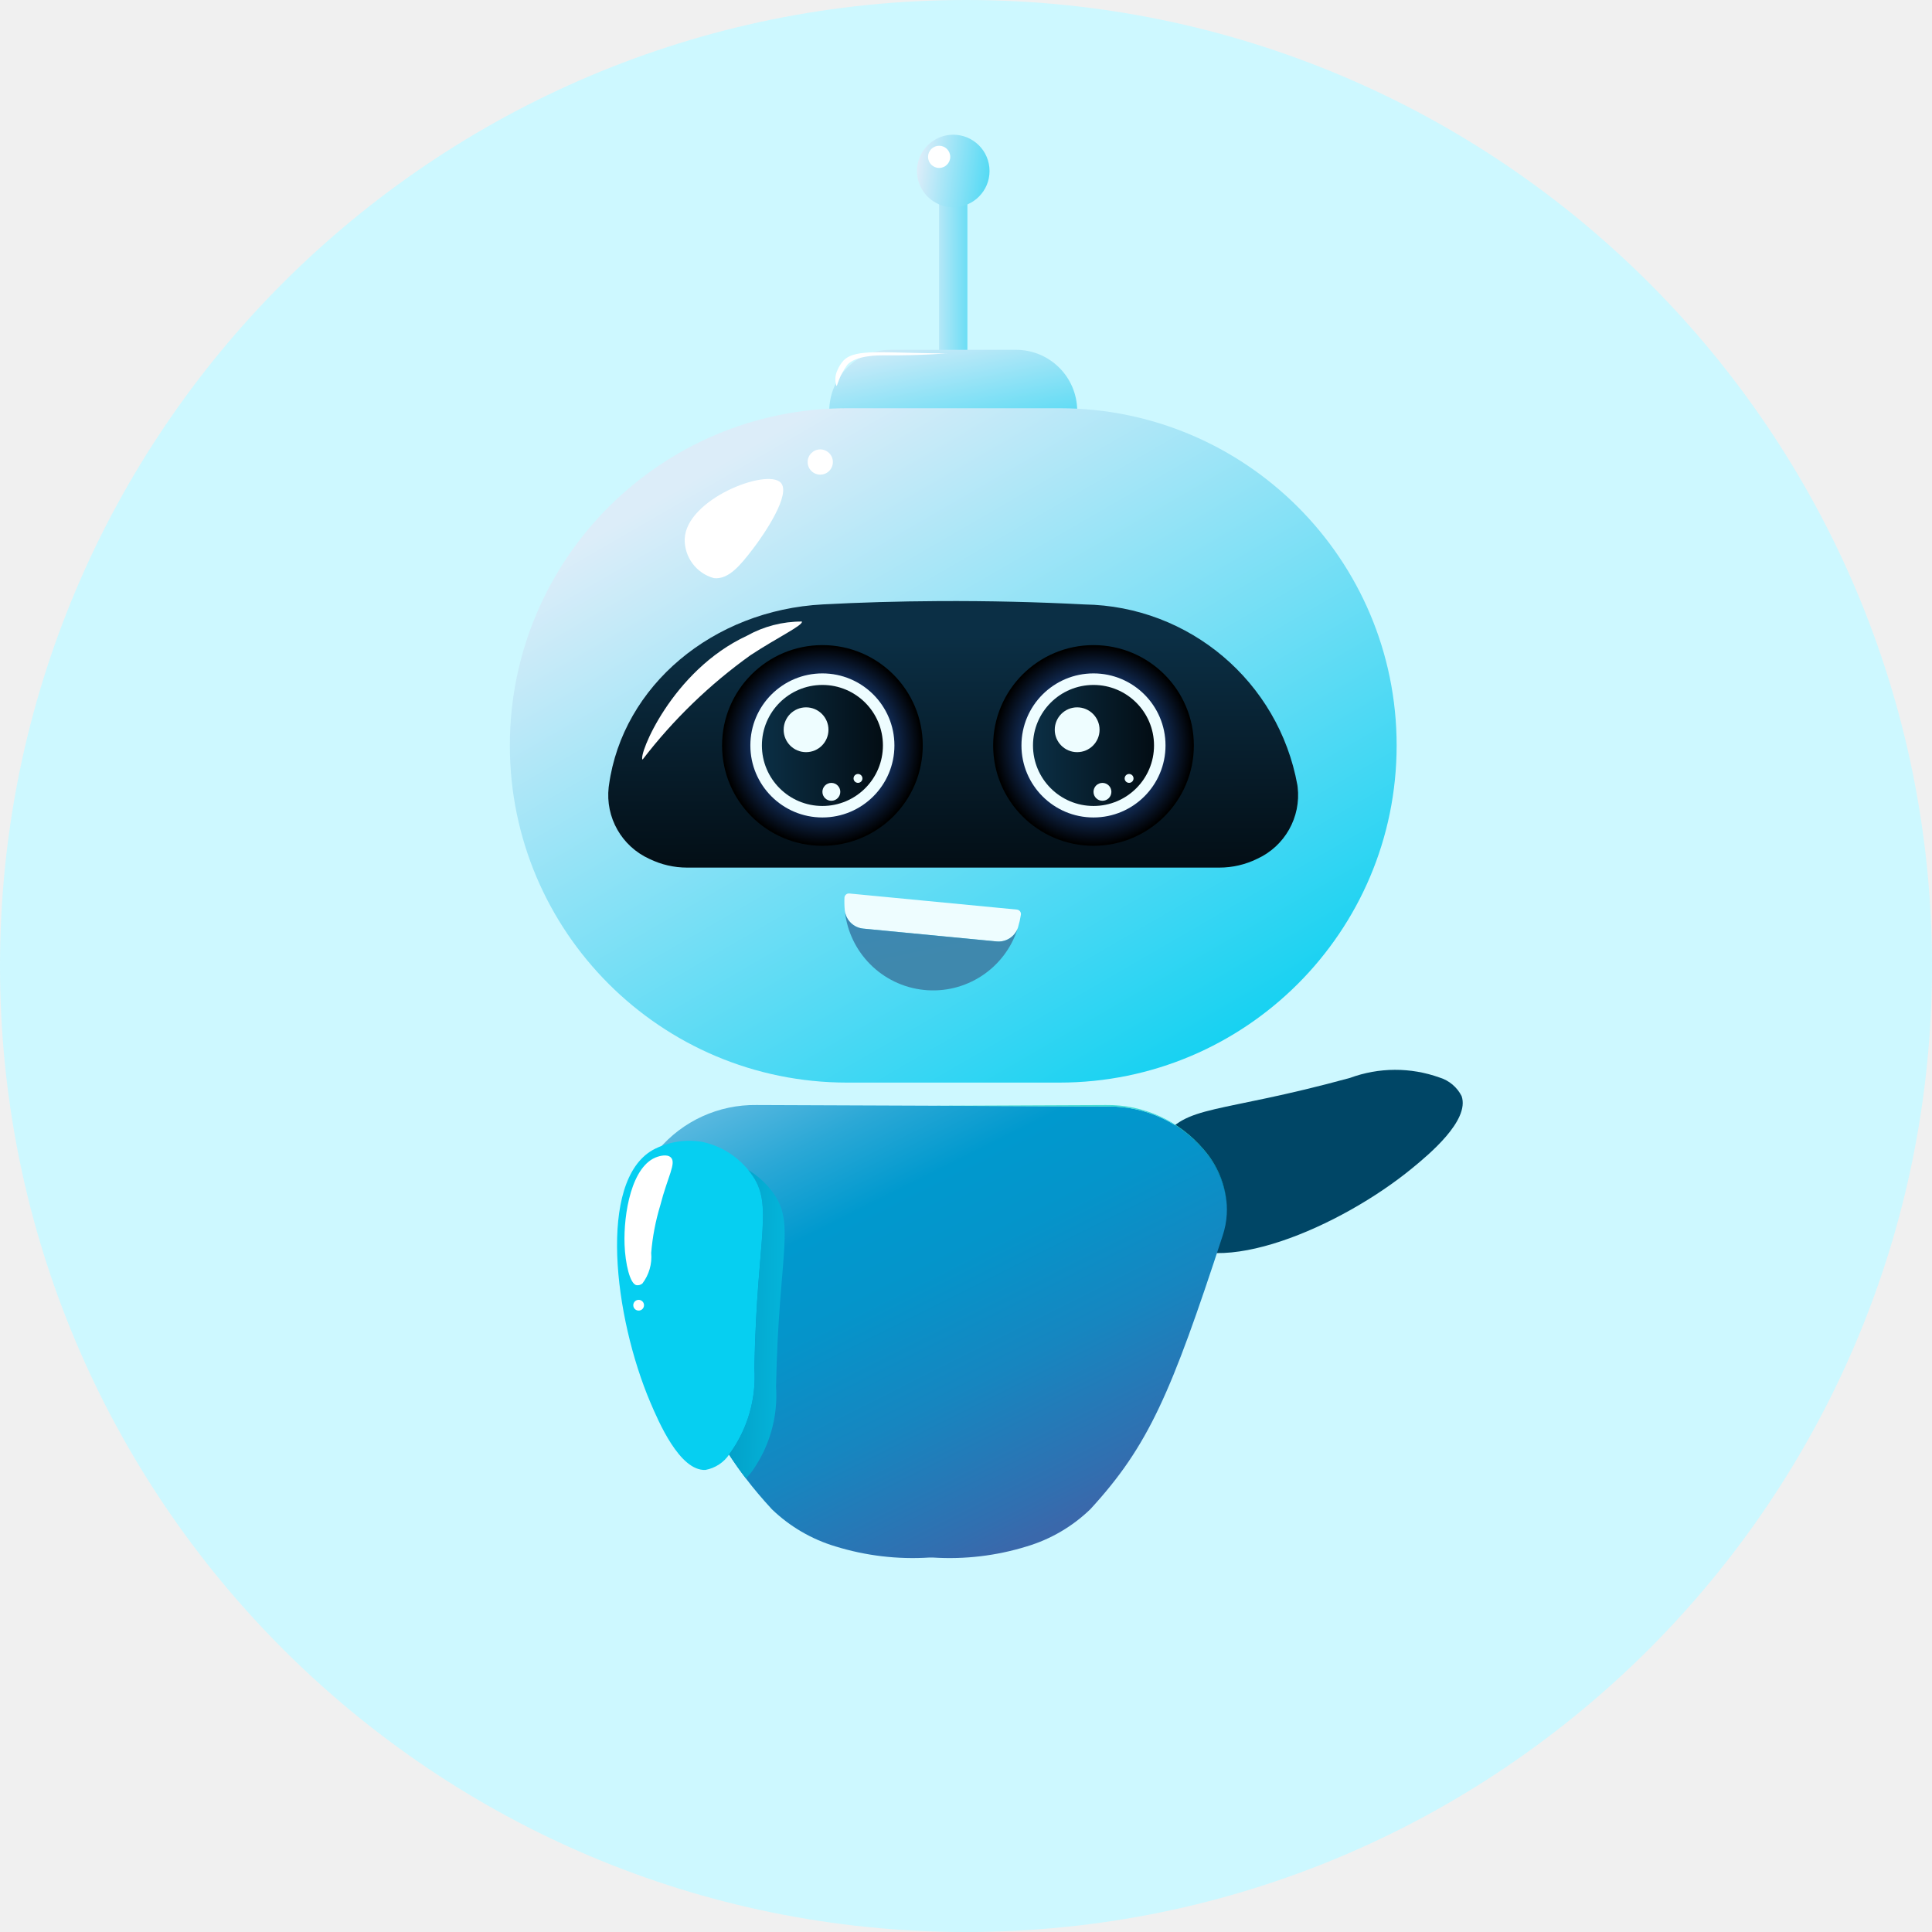
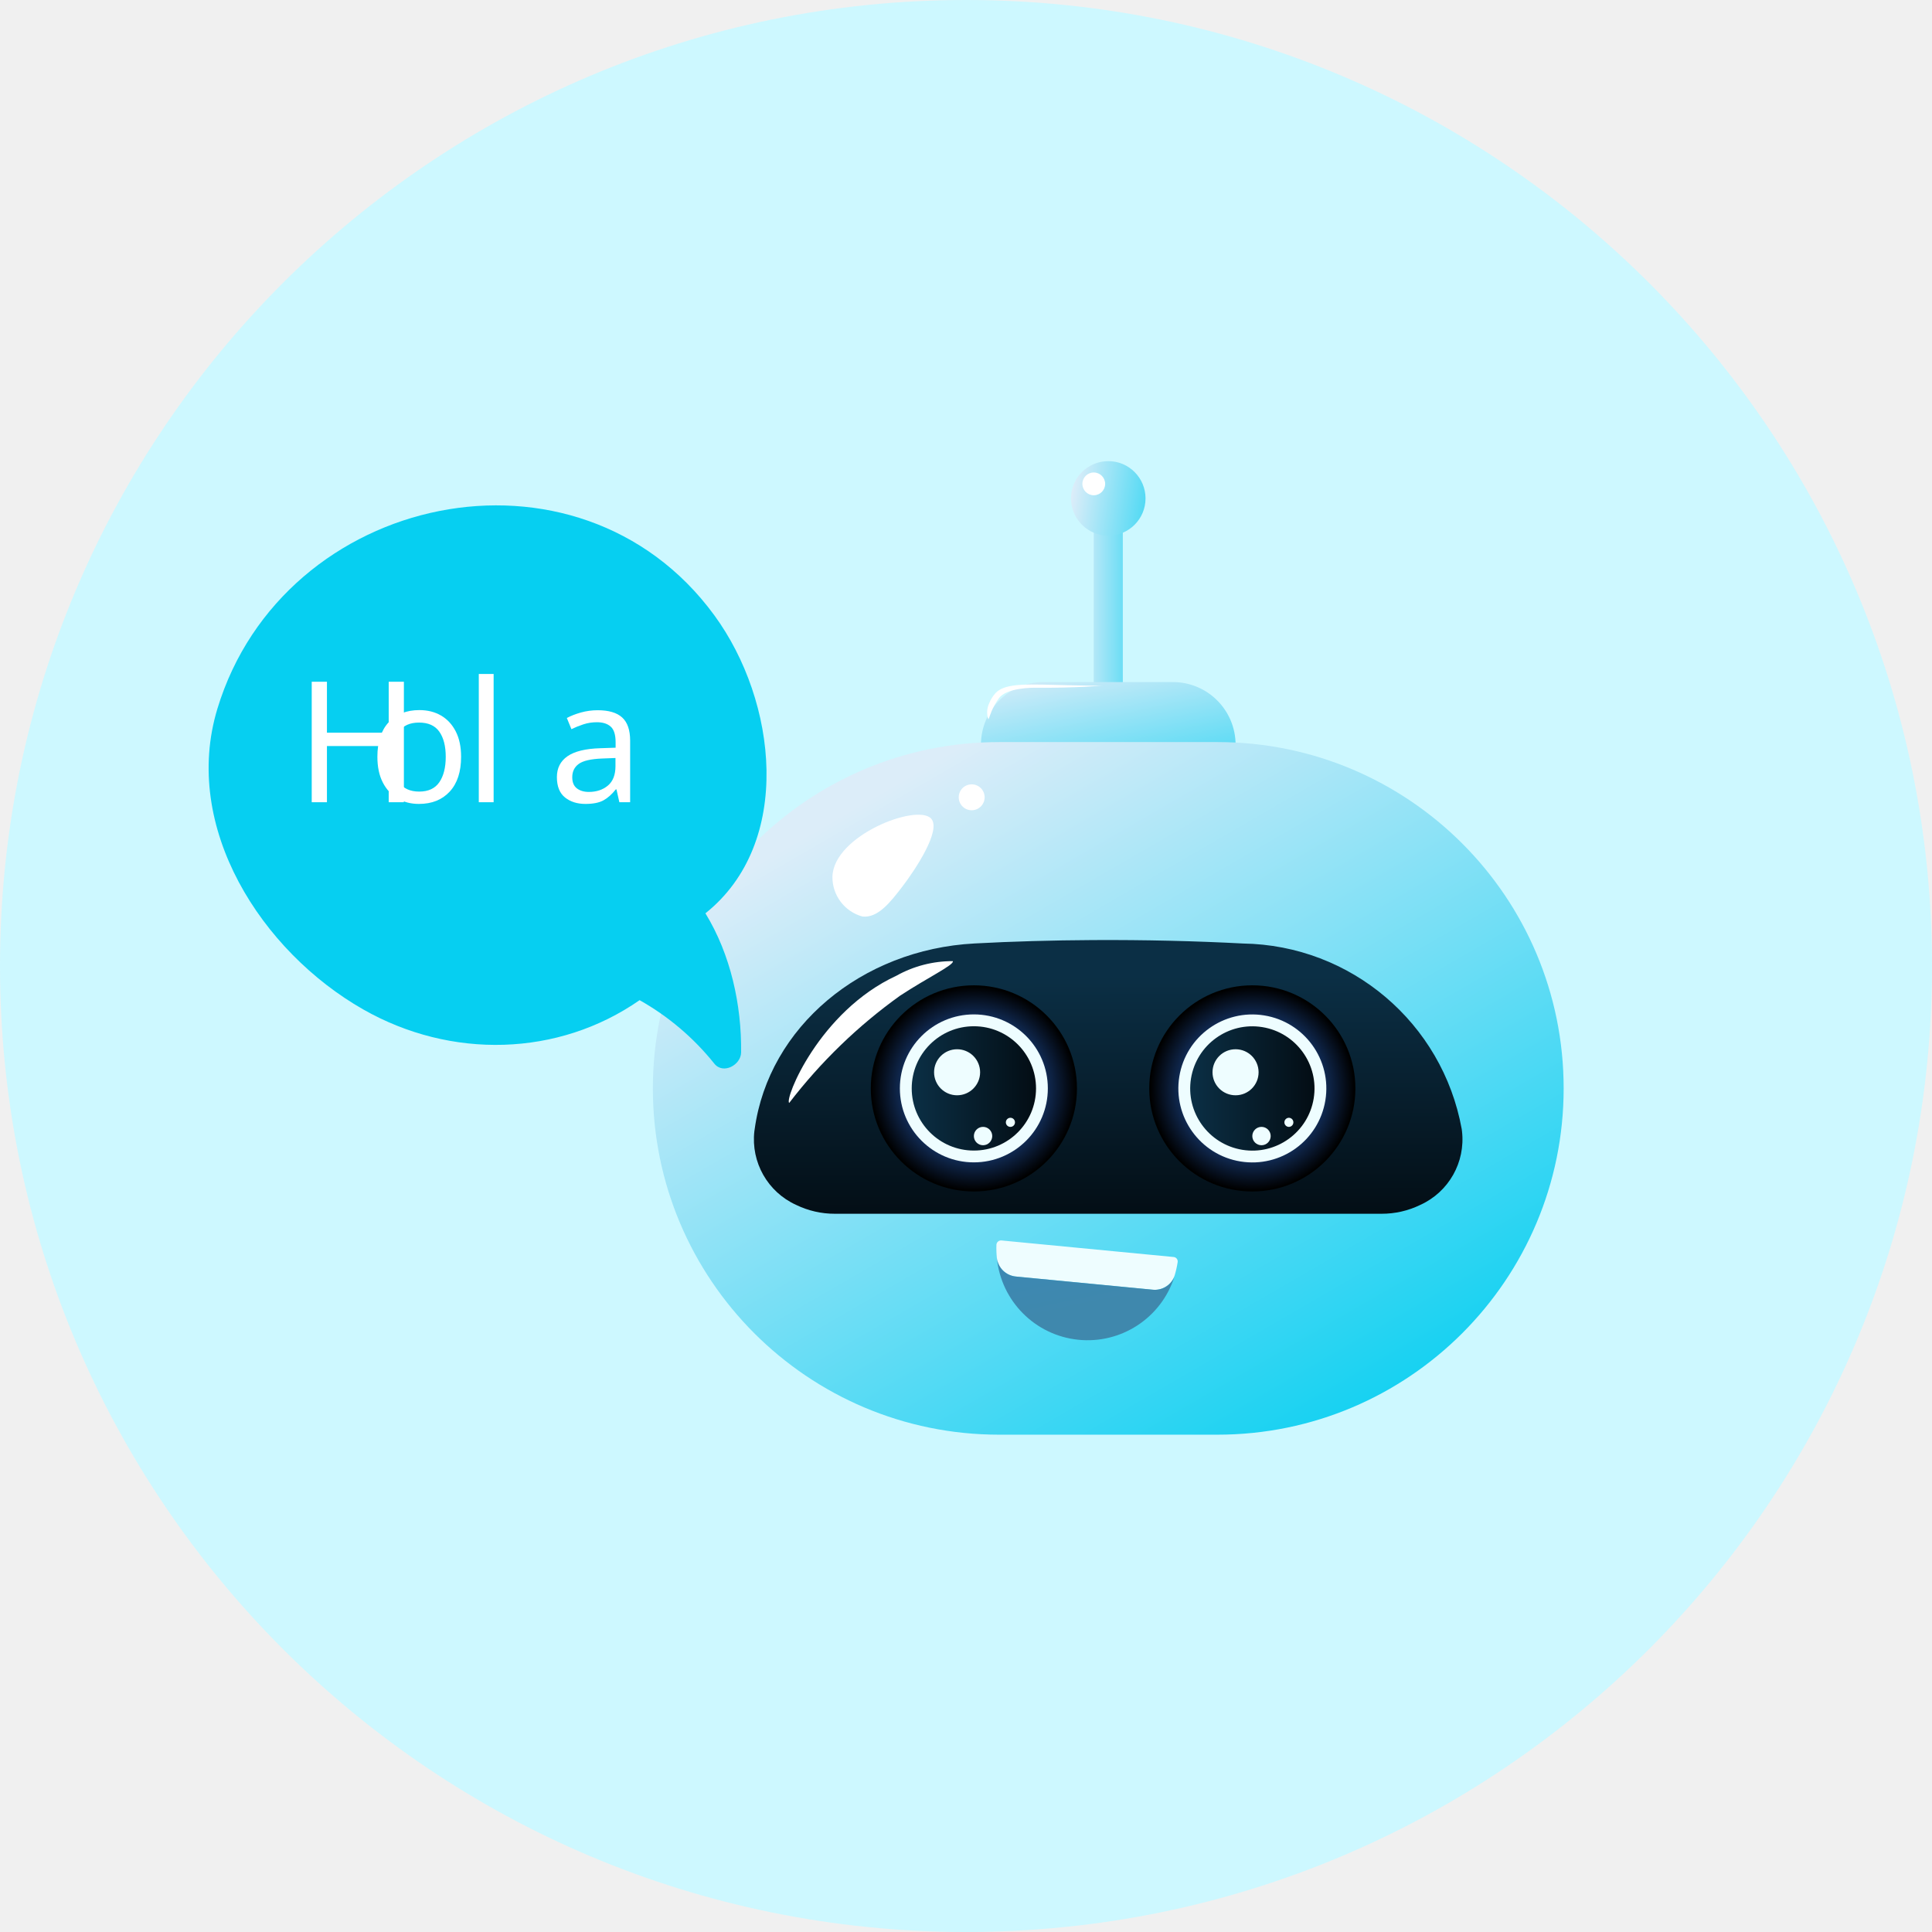
<svg xmlns="http://www.w3.org/2000/svg" xmlns:xlink="http://www.w3.org/1999/xlink" id="Capa_1" data-name="Capa 1" viewBox="0 0 870.94 870.94">
  <defs>
-     <style>.cls-1{fill:#cdf8ff;}.cls-2{fill:url(#Degradado_sin_nombre_5);}.cls-3{fill:url(#Degradado_sin_nombre_14);}.cls-4{fill:url(#Degradado_sin_nombre_14-2);}.cls-5{fill:url(#Degradado_sin_nombre_14-3);}.cls-6{fill:url(#Degradado_sin_nombre_9);}.cls-7{fill:url(#Degradado_sin_nombre_8);}.cls-8{fill:#eefdff;}.cls-9{fill:url(#Degradado_sin_nombre_9-2);}.cls-10{fill:url(#Degradado_sin_nombre_8-2);}.cls-11{fill:url(#Degradado_sin_nombre_9-3);}.cls-12{fill:url(#Degradado_sin_nombre_14-4);}.cls-13{fill:#fff;}.cls-14{fill:url(#Degradado_sin_nombre_11);}.cls-15{fill:url(#Degradado_sin_nombre_12);}.cls-16{fill:url(#Degradado_sin_nombre_13);}.cls-17{fill:url(#Degradado_sin_nombre_14-5);}.cls-18{fill:url(#Degradado_sin_nombre_15);}.cls-19{isolation:isolate;fill:url(#Degradado_sin_nombre_6);}</style>
-     <linearGradient id="Degradado_sin_nombre_5" x1="91.47" y1="916.42" x2="73.97" y2="947.25" gradientTransform="matrix(11.74, 0, 0, -6.83, 274.43, 7543.39)" gradientUnits="userSpaceOnUse">
-       <stop offset="0" stop-color="#06bed8" />
-       <stop offset="1" stop-color="#004666" />
-     </linearGradient>
-     <linearGradient id="Degradado_sin_nombre_14" x1="279.19" y1="1065.82" x2="242.9" y2="1066.62" gradientTransform="matrix(1.05, 0, 0, -6.93, 161.18, 7511.31)" gradientUnits="userSpaceOnUse">
+     <style>.cls-1{fill:#cdf8ff;}.cls-2{fill:url(#Degradado_sin_nombre_2);}.cls-3{fill:url(#Degradado_sin_nombre_3);}.cls-4{fill:url(#Degradado_sin_nombre_19);}.cls-5{fill:url(#Degradado_sin_nombre_5);}.cls-6{fill:url(#Degradado_sin_nombre_6);}.cls-7{fill:#eefdff;}.cls-8{fill:url(#Degradado_sin_nombre_7);}.cls-9{fill:url(#Degradado_sin_nombre_8);}.cls-10{fill:url(#Degradado_sin_nombre_9);}.cls-11{fill:url(#Degradado_sin_nombre_10);}.cls-12,.cls-15{fill:#fff;}.cls-13{fill:url(#Degradado_sin_nombre_11);}.cls-14{fill:#06cff1;}.cls-15{font-size:76.07px;font-family:BeautyandtheBeast, Beauty and the Beast;}.cls-16{letter-spacing:0.02em;}.cls-17{letter-spacing:0.09em;}</style>
+     <linearGradient id="Degradado_sin_nombre_2" x1="341.41" y1="-52.88" x2="304.14" y2="-53.71" gradientTransform="translate(166.38 643.63) scale(1.05 6.93)" gradientUnits="userSpaceOnUse">
      <stop offset="0" stop-color="#06cff1" />
      <stop offset="1" stop-color="#dcedf9" />
    </linearGradient>
-     <linearGradient id="Degradado_sin_nombre_14-2" x1="34.28" y1="1037.89" x2="26.92" y2="1054.75" gradientTransform="matrix(9.24, 0, 0, -4.55, 265.07, 5053.79)" xlink:href="#Degradado_sin_nombre_14" />
-     <linearGradient id="Degradado_sin_nombre_14-3" x1="14.05" y1="1063.01" x2="5.89" y2="1073.73" gradientTransform="matrix(33.05, 0, 0, -25.13, 229.35, 27305.11)" xlink:href="#Degradado_sin_nombre_14" />
-     <linearGradient id="Degradado_sin_nombre_9" x1="11.91" y1="1045.57" x2="11.82" y2="1056.42" gradientTransform="matrix(25.71, 0, 0, -9.93, 240.36, 10880.69)" gradientUnits="userSpaceOnUse">
+     <linearGradient id="Degradado_sin_nombre_3" x1="-50.63" y1="-5.77" x2="-58.19" y2="-23.09" gradientTransform="translate(1005.87 405.33) scale(9.24 4.55)" xlink:href="#Degradado_sin_nombre_2" />
+     <linearGradient id="Degradado_sin_nombre_19" x1="-84.48" y1="-76.62" x2="-92.86" y2="-87.63" gradientTransform="translate(3446.39 2570.57) scale(33.05 25.13)" xlink:href="#Degradado_sin_nombre_2" />
+     <linearGradient id="Degradado_sin_nombre_5" x1="-85.32" y1="-43.37" x2="-85.42" y2="-54.51" gradientTransform="translate(2694.04 981.35) scale(25.71 9.93)" gradientUnits="userSpaceOnUse">
      <stop offset="0" stop-color="#030d14" />
      <stop offset="1" stop-color="#0b2f45" />
    </linearGradient>
-     <radialGradient id="Degradado_sin_nombre_8" cx="-41.94" cy="1041.48" r="5.99" gradientTransform="translate(179.21 8126.3) rotate(180) scale(7.48)" gradientUnits="userSpaceOnUse">
+     <radialGradient id="Degradado_sin_nombre_6" cx="-169.42" cy="-30.9" r="6.15" gradientTransform="matrix(-7.48, 0, 0, 7.48, -702.71, 721.82)" gradientUnits="userSpaceOnUse">
      <stop offset="0.13" stop-color="#3280fc" />
      <stop offset="1" />
    </radialGradient>
-     <linearGradient id="Degradado_sin_nombre_9-2" x1="79.6" y1="1015.78" x2="67.51" y2="1015.78" gradientTransform="matrix(4.51, 0, 0, -4.51, 161.22, 4917.22)" xlink:href="#Degradado_sin_nombre_9" />
-     <radialGradient id="Degradado_sin_nombre_8-2" cx="29.96" cy="1041.48" r="5.99" gradientTransform="matrix(7.48, 0, 0, -7.48, 146.66, 8126.3)" xlink:href="#Degradado_sin_nombre_8" />
-     <linearGradient id="Degradado_sin_nombre_9-3" x1="54.74" y1="1015.78" x2="42.65" y2="1015.78" gradientTransform="matrix(4.51, 0, 0, -4.51, 151.12, 4917.22)" xlink:href="#Degradado_sin_nombre_9" />
-     <linearGradient id="Degradado_sin_nombre_14-4" x1="112.97" y1="1058.55" x2="94.22" y2="1061.28" gradientTransform="matrix(2.7, 0, 0, -2.7, 274.87, 3048.08)" xlink:href="#Degradado_sin_nombre_14" />
-     <linearGradient id="Degradado_sin_nombre_11" x1="43.36" y1="952.16" x2="31.24" y2="978.44" gradientTransform="matrix(6.44, 0, 0, -2.97, 268.45, 3361.09)" gradientUnits="userSpaceOnUse">
+     <linearGradient id="Degradado_sin_nombre_7" x1="14.7" y1="17.56" x2="2.28" y2="17.56" gradientTransform="translate(636.58 440.18) rotate(80.78) scale(4.51)" xlink:href="#Degradado_sin_nombre_5" />
+     <radialGradient id="Degradado_sin_nombre_8" cx="-51.01" cy="-30.9" r="6.15" gradientTransform="translate(820.58 721.82) scale(7.48)" xlink:href="#Degradado_sin_nombre_6" />
+     <linearGradient id="Degradado_sin_nombre_9" x1="-10.89" y1="17.56" x2="-23.32" y2="17.56" gradientTransform="translate(516.16 411.46) scale(4.51)" xlink:href="#Degradado_sin_nombre_5" />
+     <linearGradient id="Degradado_sin_nombre_10" x1="73.94" y1="9.12" x2="54.69" y2="6.32" gradientTransform="translate(335.51 205.22) scale(2.7)" xlink:href="#Degradado_sin_nombre_2" />
+     <linearGradient id="Degradado_sin_nombre_11" x1="-34.06" y1="111.96" x2="-46.51" y2="84.97" gradientTransform="translate(718.05 254.71) scale(6.44 2.97)" gradientUnits="userSpaceOnUse">
      <stop offset="0" stop-color="#3f88ad" />
      <stop offset="1" stop-color="#3487c4" />
    </linearGradient>
-     <linearGradient id="Degradado_sin_nombre_12" x1="17.07" y1="1044.76" x2="7.69" y2="1059.07" gradientTransform="matrix(22.04, 0, 0, -16.88, 245.04, 18412.43)" gradientUnits="userSpaceOnUse">
-       <stop offset="0" stop-color="#3a68ab" />
-       <stop offset="0.05" stop-color="#316fb0" />
-       <stop offset="0.24" stop-color="#1686c0" />
-       <stop offset="0.41" stop-color="#0594ca" />
-       <stop offset="0.54" stop-color="#0099ce" />
-       <stop offset="0.66" stop-color="#2ba8d6" />
-       <stop offset="0.92" stop-color="#99cfed" />
-       <stop offset="1" stop-color="#bcdcf4" />
-     </linearGradient>
-     <linearGradient id="Degradado_sin_nombre_13" x1="33.12" y1="949.21" x2="21.85" y2="988.14" gradientTransform="matrix(11.02, 0, 0, -3.73, 267.08, 4191.78)" gradientUnits="userSpaceOnUse">
-       <stop offset="0.04" stop-color="#06cff1" />
-       <stop offset="1" stop-color="#defa8e" />
-     </linearGradient>
-     <linearGradient id="Degradado_sin_nombre_14-5" x1="-356.38" y1="1127.48" x2="-387.64" y2="1134.7" gradientTransform="matrix(5.44, 0, 0, -12.27, 260.96, 13422.98)" xlink:href="#Degradado_sin_nombre_14" />
-     <linearGradient id="Degradado_sin_nombre_15" x1="112.41" y1="1032.08" x2="59.5" y2="1037.05" gradientTransform="matrix(2.07, 0, 0, -11.49, 268.5, 12587.56)" gradientUnits="userSpaceOnUse">
-       <stop offset="0" stop-color="#06cff1" />
-       <stop offset="1" stop-color="#0074a2" />
-     </linearGradient>
-     <radialGradient id="Degradado_sin_nombre_6" cx="-28.05" cy="938.95" r="14.77" gradientTransform="translate(174.71 3888.32) rotate(180) scale(8.65 3.54)" gradientUnits="userSpaceOnUse">
-       <stop offset="0" stop-color="#128eec" />
-       <stop offset="1" stop-color="#fff" stop-opacity="0" />
-     </radialGradient>
  </defs>
  <circle id="Elipse_35" data-name="Elipse 35" class="cls-1" cx="435.47" cy="435.47" r="435.47" />
  <g id="Grupo_190" data-name="Grupo 190">
-     <path id="Trazado_3" data-name="Trazado 3" class="cls-2" d="M724.72,589.58c-60,16.43-74.16,11.83-84.85,27.92a36.62,36.62,0,0,0-6.25,23.4,34.84,34.84,0,0,0,9.77,20.37c20.56,19.89,77.1-4.44,109.48-31.07,7.06-5.8,26-21.37,22.18-32.43a16.58,16.58,0,0,0-9.9-8.35A59.08,59.08,0,0,0,724.72,589.58Z" transform="translate(-116.16 -103.66)" />
-     <rect id="Rectángulo_1" data-name="Rectángulo 1" class="cls-3" x="423.34" y="82.69" width="12.76" height="83.79" />
-     <path id="Rectángulo_2" data-name="Rectángulo 2" class="cls-4" d="M517.56,261.36h56.66a27.53,27.53,0,0,1,27.53,27.53h0a27.53,27.53,0,0,1-27.53,27.53H517.56A27.52,27.52,0,0,1,490,288.89h0A27.52,27.52,0,0,1,517.56,261.36Z" transform="translate(-116.16 -103.66)" />
-     <path id="Rectángulo_3" data-name="Rectángulo 3" class="cls-5" d="M498,287.69h95.76a152,152,0,0,1,152,152h0a152,152,0,0,1-152,152H498a152,152,0,0,1-152-152h0A152,152,0,0,1,498,287.69Z" transform="translate(-116.16 -103.66)" />
-     <path id="Trazado_4" data-name="Trazado 4" class="cls-6" d="M408.87,490.83h0a38.66,38.66,0,0,0,17.06,3.94H665.85a38.59,38.59,0,0,0,17-3.94h0a31.55,31.55,0,0,0,18.29-32.34l-.13-.95a99.11,99.11,0,0,0-96-81.4c-20.93-1.09-42.9-1.64-65.82-1.51q-26.94.15-52,1.49c-49.67,2.56-90.32,36.69-96.5,81.42l-.14,1A31.56,31.56,0,0,0,408.87,490.83Z" transform="translate(-116.16 -103.66)" />
+     <rect id="Rectángulo_1" data-name="Rectángulo 1" class="cls-2" x="493.05" y="230.43" width="13.11" height="86.06" />
+     <path id="Rectángulo_2" data-name="Rectángulo 2" class="cls-3" d="M470.51,307.47h58.2A28.28,28.28,0,0,1,557,335.75h0A28.27,28.27,0,0,1,528.71,364h-58.2a28.25,28.25,0,0,1-28.3-28.22v-.05h0a28.27,28.27,0,0,1,28.25-28.28Z" />
+     <path id="Rectángulo_3" data-name="Rectángulo 3" class="cls-4" d="M450.42,334.52h98.36A156.11,156.11,0,0,1,704.89,490.63h0A156.11,156.11,0,0,1,548.78,646.75H450.42A156.11,156.11,0,0,1,294.31,490.63h0A156.11,156.11,0,0,1,450.42,334.52Z" />
+     <path id="Trazado_4" data-name="Trazado 4" class="cls-5" d="M358.88,543.16h0a39.69,39.69,0,0,0,17.52,4H622.82a39.6,39.6,0,0,0,17.46-4h0a32.39,32.39,0,0,0,18.78-33.22l-.13-1a101.81,101.81,0,0,0-98.6-83.61c-21.5-1.12-44.06-1.68-67.6-1.55q-27.68.15-53.41,1.53C388.3,428,346.55,463,340.21,509l-.15,1A32.42,32.42,0,0,0,358.88,543.16Z" />
    <g id="Grupo_8" data-name="Grupo 8">
-       <circle id="Elipse_11" data-name="Elipse 11" class="cls-7" cx="492.95" cy="336.05" r="45.24" />
+       <circle id="Elipse_11" data-name="Elipse 11" class="cls-6" cx="564.54" cy="490.65" r="46.47" />
      <g id="Grupo_3" data-name="Grupo 3">
-         <circle id="Elipse_12" data-name="Elipse 12" class="cls-8" cx="492.94" cy="336.04" r="32.47" />
+         <circle id="Elipse_12" data-name="Elipse 12" class="cls-7" cx="564.53" cy="490.64" r="33.35" transform="translate(-10.2 969.29) rotate(-80.78)" />
      </g>
      <g id="Grupo_4" data-name="Grupo 4">
-         <circle id="Elipse_13" data-name="Elipse 13" class="cls-9" cx="492.95" cy="336.05" r="27.28" />
+         <circle id="Elipse_13" data-name="Elipse 13" class="cls-8" cx="564.54" cy="490.65" r="28.02" transform="translate(-10.21 969.31) rotate(-80.78)" />
      </g>
      <g id="Grupo_5" data-name="Grupo 5">
-         <path id="Trazado_5" data-name="Trazado 5" class="cls-8" d="M591.64,432.63a10.1,10.1,0,0,0,10.1,10.1h0a10.1,10.1,0,0,0,10.1-10.1h0a10.1,10.1,0,0,0-10.1-10.1h0a10.1,10.1,0,0,0-10.1,10.1Z" transform="translate(-116.16 -103.66)" />
+         <path id="Trazado_5" data-name="Trazado 5" class="cls-7" d="M546.6,483.38A10.37,10.37,0,0,0,557,493.75h0a10.37,10.37,0,0,0,10.37-10.37h0A10.37,10.37,0,0,0,557,473h0A10.37,10.37,0,0,0,546.6,483.38Z" />
      </g>
      <g id="Grupo_6" data-name="Grupo 6">
-         <circle id="Elipse_14" data-name="Elipse 14" class="cls-8" cx="496.98" cy="356.96" r="4.03" />
+         <circle id="Elipse_14" data-name="Elipse 14" class="cls-7" cx="568.68" cy="512.13" r="4.14" />
      </g>
      <g id="Grupo_7" data-name="Grupo 7">
-         <path id="Trazado_6" data-name="Trazado 6" class="cls-8" d="M623.15,454.57a2,2,0,0,0,2,2h0a2,2,0,0,0,2-2h0a2,2,0,0,0-2-2h0a2,2,0,0,0-2,2Z" transform="translate(-116.16 -103.66)" />
+         <path id="Trazado_6" data-name="Trazado 6" class="cls-7" d="M579,505.92A2.05,2.05,0,0,0,581,508h0a2.05,2.05,0,0,0,2.05-2.05h0a2.05,2.05,0,0,0-2.05-2.06h0A2.06,2.06,0,0,0,579,505.92Z" />
      </g>
    </g>
    <g id="Grupo_14" data-name="Grupo 14">
-       <circle id="Elipse_15" data-name="Elipse 15" class="cls-10" cx="370.74" cy="336.05" r="45.24" />
+       <circle id="Elipse_15" data-name="Elipse 15" class="cls-9" cx="439.02" cy="490.65" r="46.47" />
      <g id="Grupo_9" data-name="Grupo 9">
-         <circle id="Elipse_16" data-name="Elipse 16" class="cls-8" cx="370.73" cy="336.04" r="32.47" />
+         <circle id="Elipse_16" data-name="Elipse 16" class="cls-7" cx="439.01" cy="490.64" r="33.35" />
      </g>
      <g id="Grupo_10" data-name="Grupo 10">
-         <circle id="Elipse_17" data-name="Elipse 17" class="cls-11" cx="370.74" cy="336.05" r="27.28" />
+         <circle id="Elipse_17" data-name="Elipse 17" class="cls-10" cx="439.02" cy="490.65" r="28.02" />
      </g>
      <g id="Grupo_11" data-name="Grupo 11">
-         <path id="Trazado_7" data-name="Trazado 7" class="cls-8" d="M469.43,432.63a10.1,10.1,0,0,0,10.1,10.1h0a10.1,10.1,0,0,0,10.1-10.1h0a10.1,10.1,0,0,0-10.1-10.1h0a10.1,10.1,0,0,0-10.1,10.1Z" transform="translate(-116.16 -103.66)" />
+         <path id="Trazado_7" data-name="Trazado 7" class="cls-7" d="M421.08,483.38a10.37,10.37,0,0,0,10.37,10.37h0a10.37,10.37,0,0,0,10.38-10.37h0A10.37,10.37,0,0,0,431.45,473h0a10.37,10.37,0,0,0-10.37,10.37Z" />
      </g>
      <g id="Grupo_12" data-name="Grupo 12">
-         <circle id="Elipse_18" data-name="Elipse 18" class="cls-8" cx="374.77" cy="356.96" r="4.03" />
+         <circle id="Elipse_18" data-name="Elipse 18" class="cls-7" cx="443.16" cy="512.13" r="4.14" />
      </g>
      <g id="Grupo_13" data-name="Grupo 13">
-         <path id="Trazado_8" data-name="Trazado 8" class="cls-8" d="M500.94,454.57a2,2,0,0,0,2,2h0a2,2,0,0,0,2-2h0a2,2,0,0,0-2-2h0a2,2,0,0,0-2,2Z" transform="translate(-116.16 -103.66)" />
+         <path id="Trazado_8" data-name="Trazado 8" class="cls-7" d="M453.44,505.92A2.05,2.05,0,0,0,455.5,508h0a2.05,2.05,0,0,0,2.05-2.05h0a2.05,2.05,0,0,0-2.05-2.06h0A2.06,2.06,0,0,0,453.44,505.92Z" />
      </g>
    </g>
-     <path id="Trazado_9" data-name="Trazado 9" class="cls-12" d="M529.53,180.75a16.36,16.36,0,0,0,16.36,16.35h0a16.35,16.35,0,0,0,16.35-16.35h0a16.36,16.36,0,0,0-16.35-16.36h0a16.37,16.37,0,0,0-16.36,16.36Z" transform="translate(-116.16 -103.66)" />
-     <path id="Trazado_10" data-name="Trazado 10" class="cls-13" d="M534.52,174.37a5,5,0,0,0,5,5h0a5,5,0,0,0,5-5h0a5,5,0,0,0-5-5h0a5,5,0,0,0-5,5Z" transform="translate(-116.16 -103.66)" />
-     <path id="Trazado_11" data-name="Trazado 11" class="cls-13" d="M424.82,346.74A17.89,17.89,0,0,0,438,364.29c6.69.73,12.09-6.05,17.55-13.16s17.32-24.81,12.58-29.87C461.85,314.61,425.31,328.71,424.82,346.74Z" transform="translate(-116.16 -103.66)" />
-     <circle id="Elipse_19" data-name="Elipse 19" class="cls-13" cx="369.77" cy="208.28" r="5.69" />
-     <path id="Trazado_12" data-name="Trazado 12" class="cls-13" d="M405.84,446.08A230.2,230.2,0,0,1,454.51,399c12-7.9,23.84-13.52,23.14-15.15a50.22,50.22,0,0,0-24.73,6.38C418.89,406,403.67,444.55,405.84,446.08Z" transform="translate(-116.16 -103.66)" />
-     <path id="Trazado_13" data-name="Trazado 13" class="cls-13" d="M493.22,277.65c.41,0,.67-2.33,2.66-6a34.06,34.06,0,0,1,2-3.19c3.43-4.72,15-4.61,16-4.61,18.15.16,29.74-1,29.74-.88s-8.47-.09-14.71-.21c-17.54-.36-28-1.3-32.48,3.4a14.87,14.87,0,0,0-2.8,4.49A9.41,9.41,0,0,0,493.22,277.65Z" transform="translate(-116.16 -103.66)" />
-     <path id="Trazado_14" data-name="Trazado 14" class="cls-8" d="M497,514.19a9.22,9.22,0,0,0,8.38,8.09l59.93,5.78a9.22,9.22,0,0,0,9.77-6.34,41.66,41.66,0,0,0,1.3-5.73,2.05,2.05,0,0,0-.4-1.53,2,2,0,0,0-1.4-.76L499,506.44a2,2,0,0,0-2.16,1.88A41.09,41.09,0,0,0,497,514.19Z" transform="translate(-116.16 -103.66)" />
-     <path id="Trazado_15" data-name="Trazado 15" class="cls-14" d="M497,514.19a40,40,0,0,0,77.85,8.26,9.27,9.27,0,0,1-9.53,5.6l-60-5.77A9.26,9.26,0,0,1,497,514.19Z" transform="translate(-116.16 -103.66)" />
-     <path id="Trazado_16" data-name="Trazado 16" class="cls-15" d="M402.61,648.79v1.59a36.88,36.88,0,0,0,1.93,10.51c16.5,50.39,26.38,77,40.25,98.47,2.42,3.71,4.91,7.25,7.61,10.77,3.54,4.67,7.42,9.22,11.73,13.91a70.38,70.38,0,0,0,28.73,16.76,117.84,117.84,0,0,0,42.18,5h1.74a117.62,117.62,0,0,0,42.18-5A70.16,70.16,0,0,0,607.69,784c26.33-28.65,36.46-52.47,59.59-123.14a37.2,37.2,0,0,0,1.91-9.86,40,40,0,0,0,0-4.1,42.9,42.9,0,0,0-10-24.3,55.44,55.44,0,0,0-43.13-20.15l-80.18-.34-78.71-.31A56.83,56.83,0,0,0,412.9,622a43.89,43.89,0,0,0-9.77,20.32c-.17,1-.32,2-.41,3S402.61,647.65,402.61,648.79Z" transform="translate(-116.16 -103.66)" />
-     <path id="Trazado_17" data-name="Trazado 17" class="cls-16" d="M535.93,602.14l80.18.34a55.41,55.41,0,0,1,43.13,20.14,42.85,42.85,0,0,1,10,24.3A42.52,42.52,0,0,0,658.93,622a56.77,56.77,0,0,0-44.26-20.2Z" transform="translate(-116.16 -103.66)" />
-     <path id="Trazado_18" data-name="Trazado 18" class="cls-17" d="M456.24,720.3c1.21-62.19,9.58-74.49-2.83-89.29a36.57,36.57,0,0,0-20.67-12.59,34.77,34.77,0,0,0-22.29,3.63c-24.89,14.1-17.51,75.21-1.12,113.8,3.63,8.47,13.16,31,24.85,30.45A16.55,16.55,0,0,0,445,759.15,59,59,0,0,0,456.24,720.3Z" transform="translate(-116.16 -103.66)" />
-     <path id="Trazado_19" data-name="Trazado 19" class="cls-18" d="M444.8,759.34c2.42,3.72,4.91,7.26,7.61,10.78.86-.88,1.63-1.76,2.32-2.59A58.9,58.9,0,0,0,466,728.7c1.21-62.2,9.6-74.47-2.83-89.27a38.61,38.61,0,0,0-9.68-8.33c12.26,14.74,3.91,27.14,2.74,89.15A59.14,59.14,0,0,1,445,759.1.91.91,0,0,0,444.8,759.34Z" transform="translate(-116.16 -103.66)" />
-     <path id="Trazado_20" data-name="Trazado 20" class="cls-13" d="M409.71,668.46A102.89,102.89,0,0,1,413.82,647c3.28-12.86,7.39-19.12,4.72-21.6-1.74-1.62-5.17-.52-5.94-.28-11.76,3.75-15.39,25.8-14.89,39.6.31,8.47,2.42,17.9,5.47,18.32a3.49,3.49,0,0,0,2.56-.77A19.73,19.73,0,0,0,409.71,668.46Z" transform="translate(-116.16 -103.66)" />
-     <path id="Trazado_21" data-name="Trazado 21" class="cls-13" d="M401.64,692.05a2.42,2.42,0,0,0,2.42,2.42h0a2.42,2.42,0,0,0,2.42-2.42h0a2.42,2.42,0,0,0-2.42-2.42h0a2.42,2.42,0,0,0-2.42,2.42Z" transform="translate(-116.16 -103.66)" />
-     <ellipse id="Elipse_20" data-name="Elipse 20" class="cls-19" cx="423.35" cy="762.11" rx="127.9" ry="52.35" />
+     <path id="Trazado_9" data-name="Trazado 9" class="cls-11" d="M482.81,224.68a16.79,16.79,0,0,0,16.8,16.79h0a16.79,16.79,0,0,0,16.79-16.79h0a16.8,16.8,0,0,0-16.79-16.8h0A16.8,16.8,0,0,0,482.81,224.68Z" />
+     <path id="Trazado_10" data-name="Trazado 10" class="cls-12" d="M487.93,218.13a5.14,5.14,0,0,0,5.14,5.13h0a5.13,5.13,0,0,0,5.13-5.13h0a5.14,5.14,0,0,0-5.13-5.14h0A5.14,5.14,0,0,0,487.93,218.13Z" />
+     <path id="Trazado_11" data-name="Trazado 11" class="cls-12" d="M375.26,395.17a18.37,18.37,0,0,0,13.54,18c6.87.75,12.41-6.21,18-13.52s17.79-25.48,12.92-30.67C413.29,362.17,375.76,376.65,375.26,395.17Z" />
+     <circle id="Elipse_19" data-name="Elipse 19" class="cls-12" cx="438.03" cy="359.42" r="5.84" />
+     <path id="Trazado_12" data-name="Trazado 12" class="cls-12" d="M355.77,497.2a236.31,236.31,0,0,1,50-48.36c12.33-8.11,24.49-13.89,23.77-15.56a51.66,51.66,0,0,0-25.4,6.55C369.17,456,353.54,495.62,355.77,497.2Z" />
+     <path id="Trazado_13" data-name="Trazado 13" class="cls-12" d="M445.51,324.2c.42,0,.69-2.39,2.73-6.16a34.56,34.56,0,0,1,2.06-3.27c3.52-4.85,15.4-4.74,16.43-4.74,18.64.16,30.55-1,30.55-.9s-8.7-.1-15.11-.22c-18-.37-28.76-1.33-33.36,3.49a15.48,15.48,0,0,0-2.88,4.61A9.68,9.68,0,0,0,445.51,324.2Z" />
+     <path id="Trazado_14" data-name="Trazado 14" class="cls-7" d="M449.39,567.15a9.48,9.48,0,0,0,8.61,8.31l61.55,5.94a9.48,9.48,0,0,0,10-6.52,42,42,0,0,0,1.33-5.88,2,2,0,0,0-1.84-2.35l-77.63-7.46a2.07,2.07,0,0,0-2.22,1.88v0A43.34,43.34,0,0,0,449.39,567.15Z" />
+     <path id="Trazado_15" data-name="Trazado 15" class="cls-13" d="M449.39,567.15a41.08,41.08,0,0,0,80,8.48,9.51,9.51,0,0,1-9.79,5.76l-61.62-5.93A9.52,9.52,0,0,1,449.39,567.15Z" />
  </g>
+   <path class="cls-14" d="M322,479.47a116,116,0,0,0-33.67-28.6c-36.66,25.52-85,26.7-124.53,4.21C117.93,429,81.76,373,98,319.5c29.64-97.69,162.64-126,224-42.15,28.37,38.74,35.73,102.66-4,134.37,11.39,18.56,16.34,41.33,16.09,62.74C334,480.09,326,484.49,322,479.47Z" />
+   <path class="cls-14" d="M253.06,237.52c32.48,9.84,65,35.85,74.88,69.45a2,2,0,0,1-.27,1.76l.09.07a.51.51,0,0,1-.72.72,1,1,0,0,0-.08-.11,2.17,2.17,0,0,1-3.2-.68c-16.82-30.84-37.91-54.16-72.45-64.85C247.27,242.63,249,236.28,253.06,237.52Z" />
+   <path class="cls-14" d="M237.28,232.71c6.57,0,6.58,10.2,0,10.2S230.7,232.71,237.28,232.71Z" />
+   <text class="cls-15" transform="translate(133.15 361.64)">H<tspan class="cls-16" x="32.79" y="0">o</tspan>
+     <tspan class="cls-17" x="76.22" y="0">l</tspan>
+     <tspan x="114.4" y="0">a</tspan>
+   </text>
</svg>
